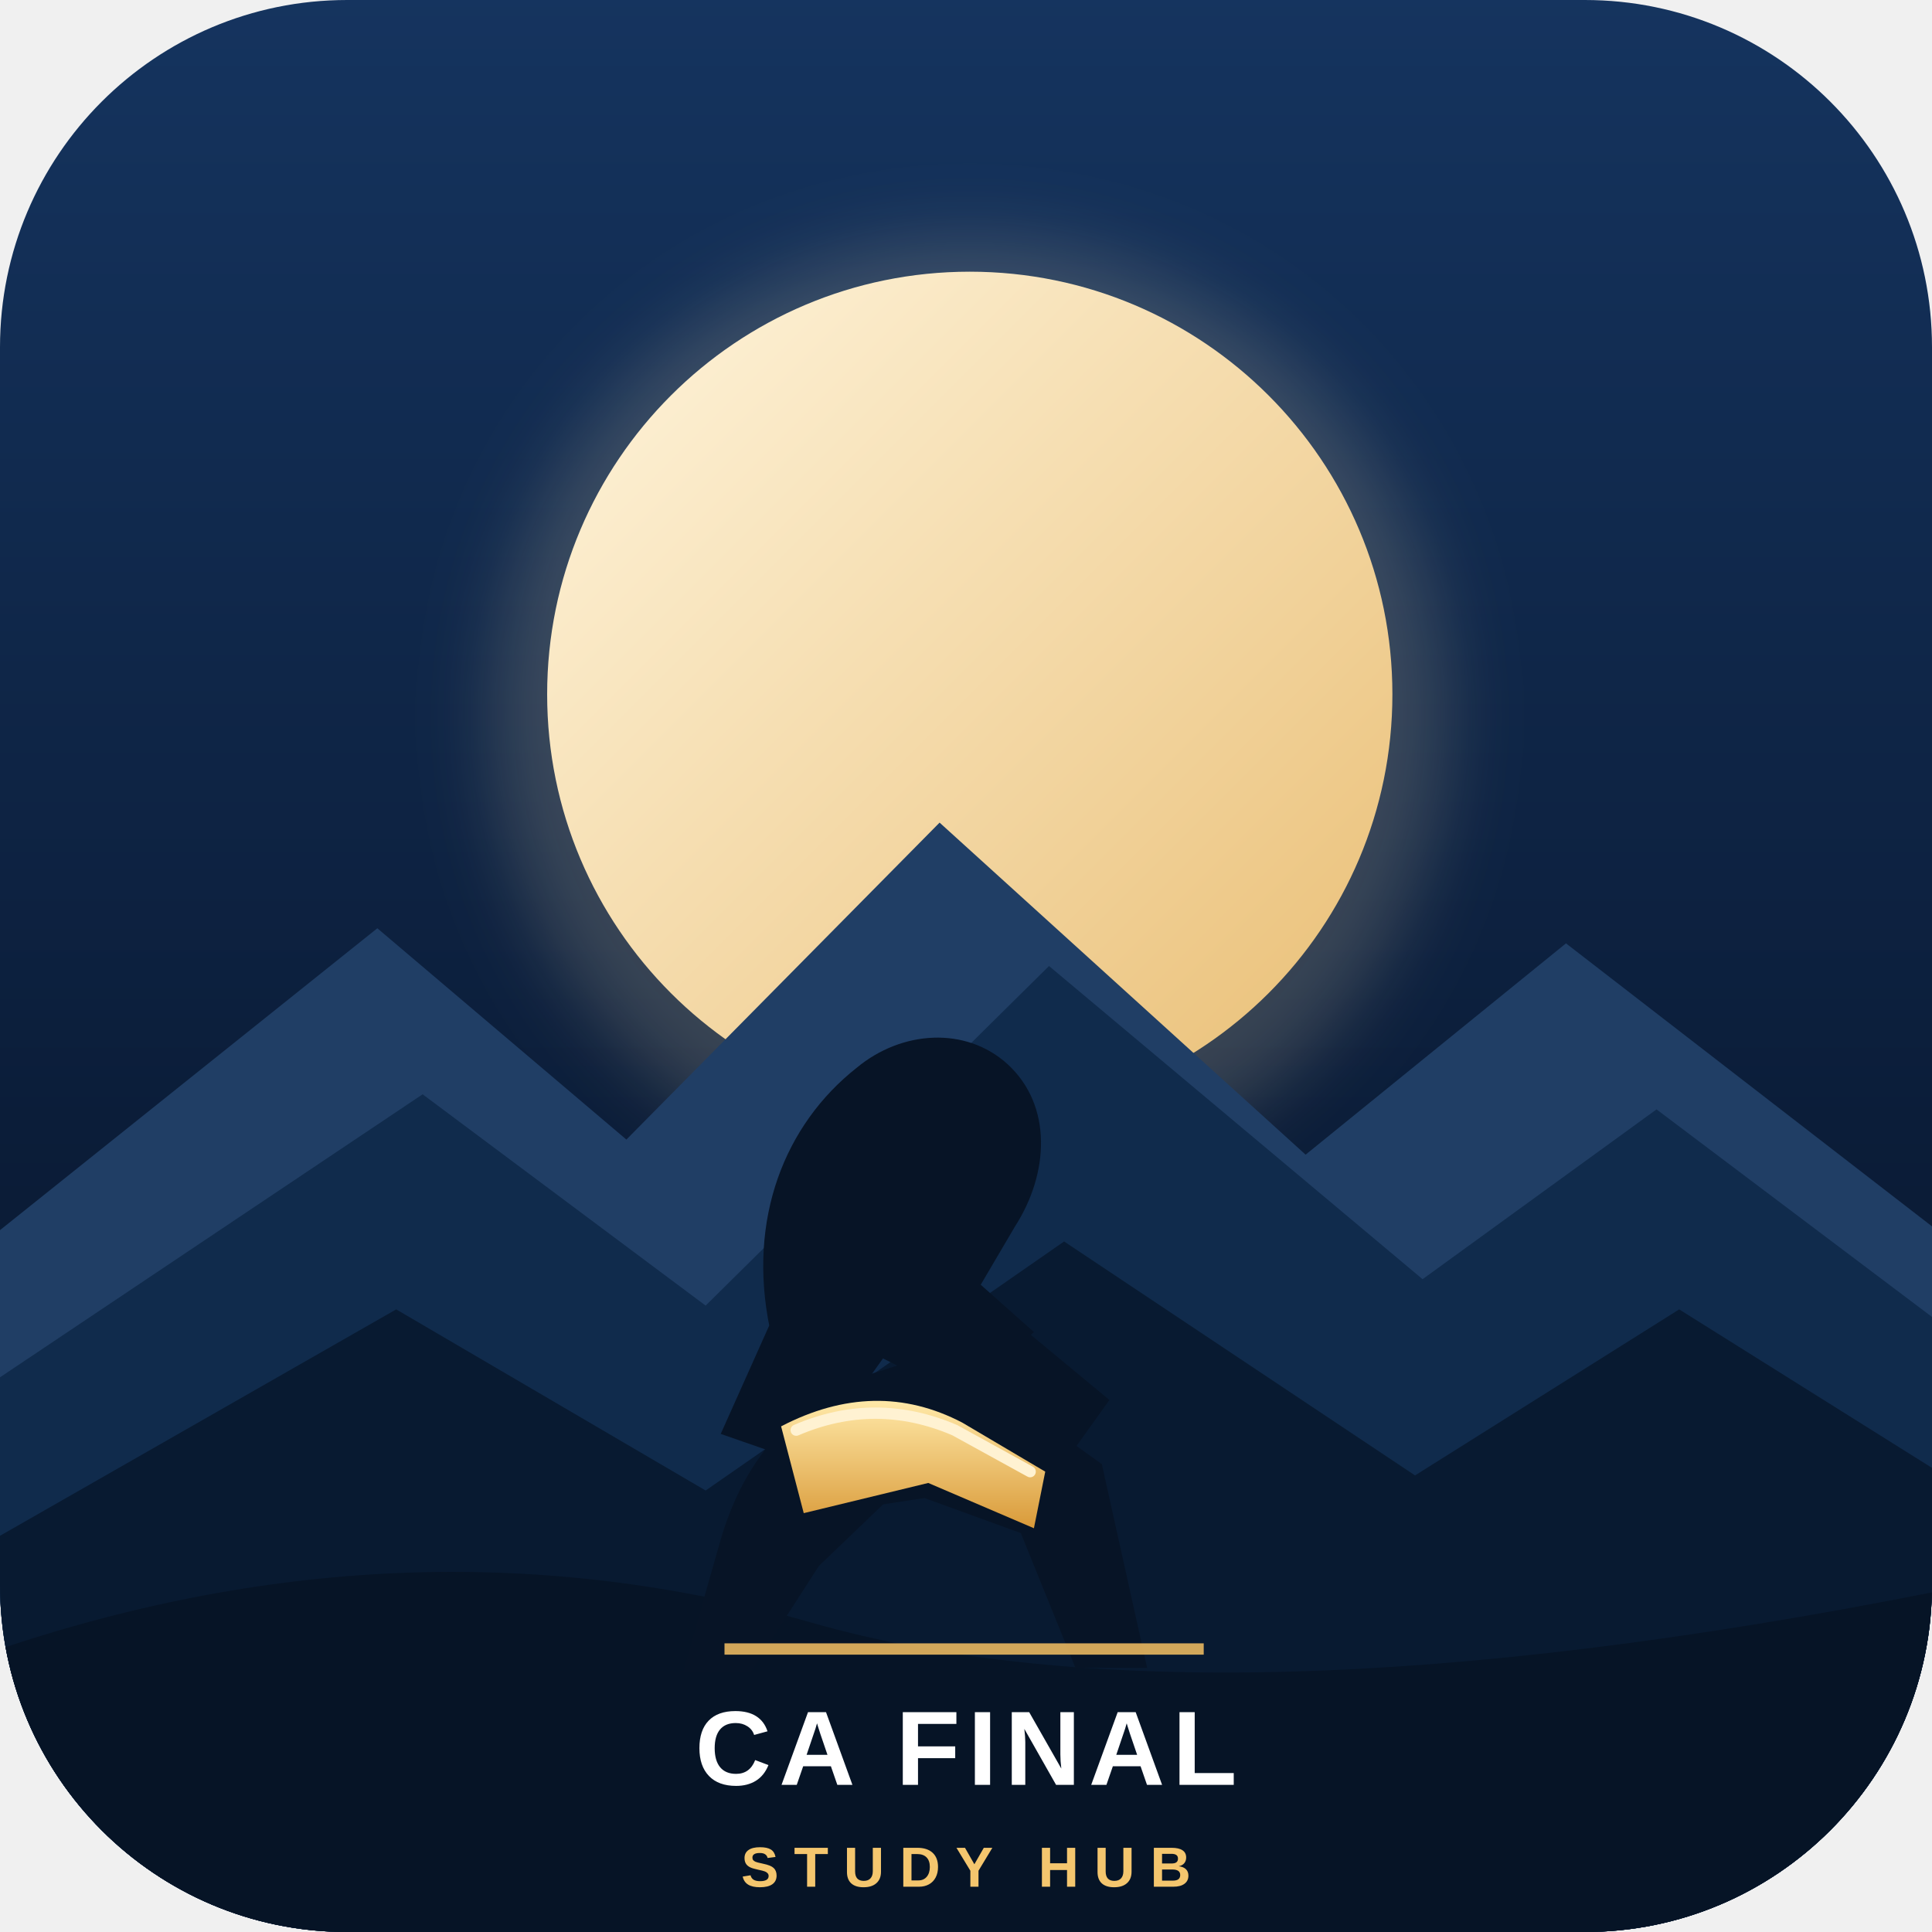
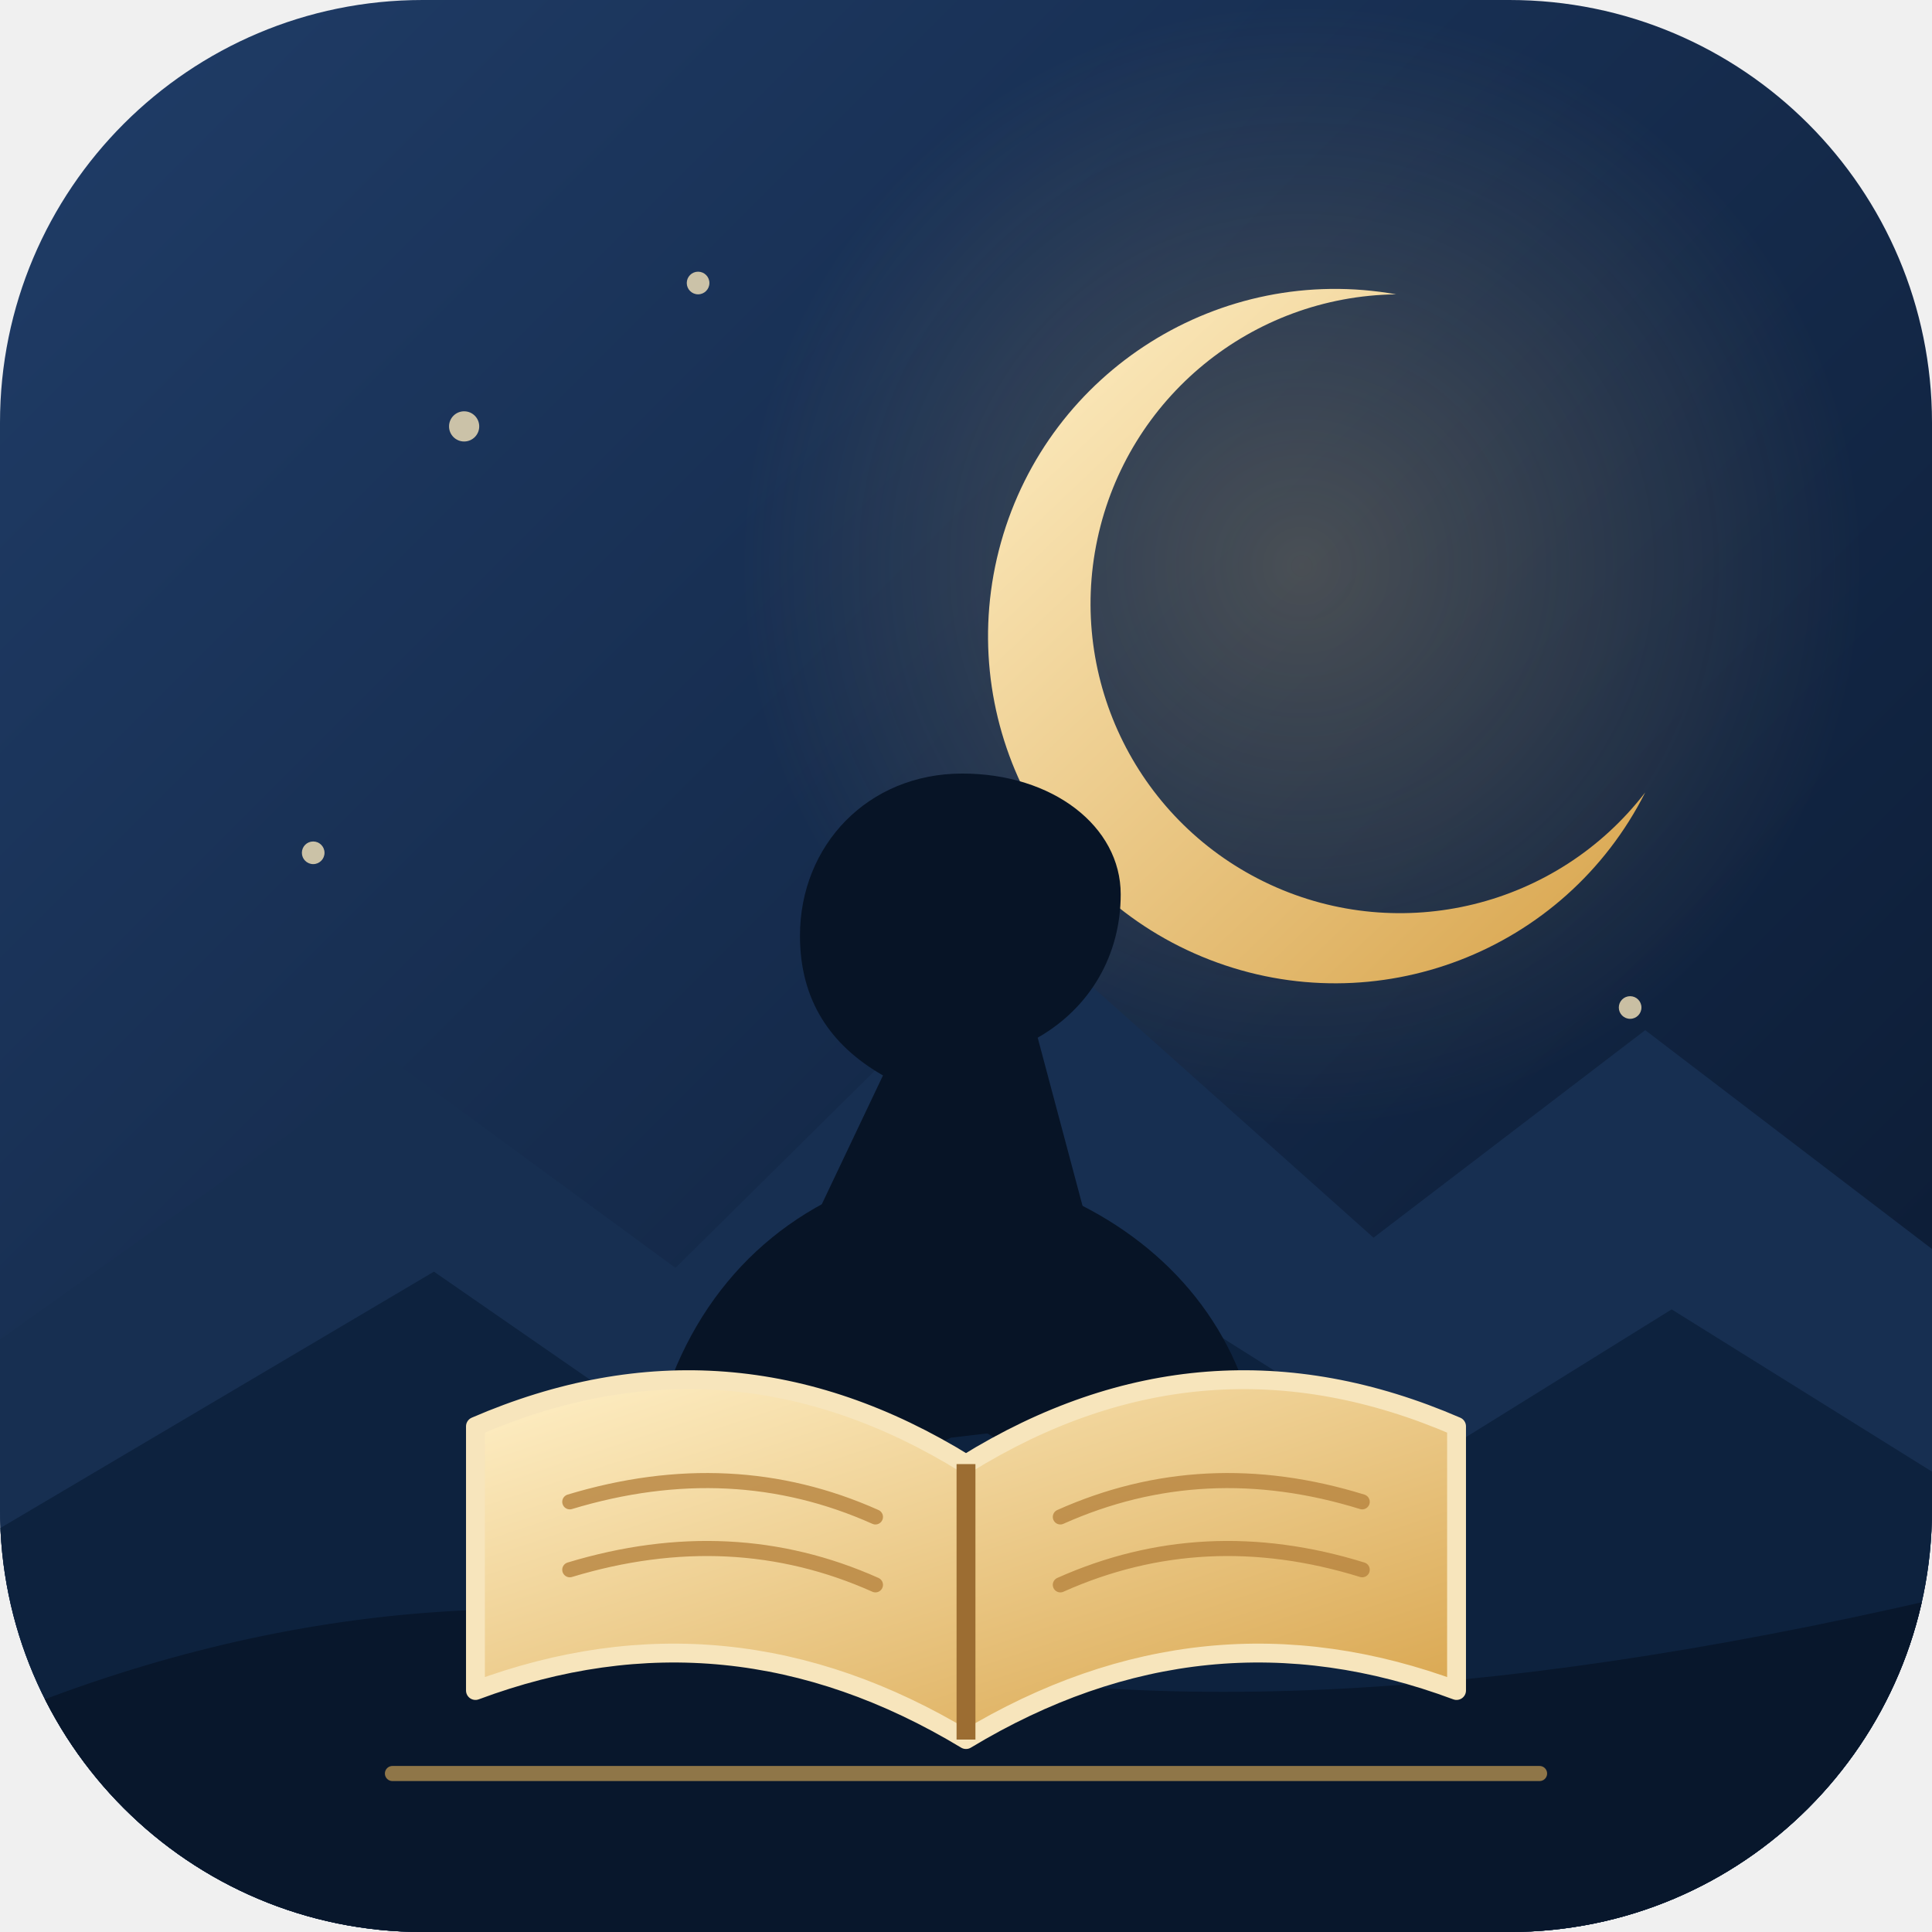
<svg xmlns="http://www.w3.org/2000/svg" width="512" height="512" viewBox="0 0 512 512">
  <defs>
-     <linearGradient id="bg" x2="0" y2="1">
-       <stop stop-color="#15345f" />
-       <stop offset=".58" stop-color="#0b1d39" />
-       <stop offset="1" stop-color="#071326" />
+     <linearGradient id="night" x1="0" y1="0" x2="1" y2="1">
+       <stop stop-color="#203d68" />
+       <stop offset="1" stop-color="#09172d" />
    </linearGradient>
-     <linearGradient id="moon" x2="1" y2="1">
-       <stop stop-color="#fff6df" />
-       <stop offset="1" stop-color="#e9bd72" />
+     <linearGradient id="gold" x1="0" y1="0" x2="0.9" y2="1">
+       <stop stop-color="#fff0c7" />
+       <stop offset="1" stop-color="#d9a64f" />
    </linearGradient>
-     <linearGradient id="gold" x2="0" y2="1">
-       <stop stop-color="#ffe8a7" />
-       <stop offset="1" stop-color="#d99a39" />
-     </linearGradient>
-     <clipPath id="clip">
-       <rect width="512" height="512" rx="92" />
+     <radialGradient id="halo">
+       <stop stop-color="#e6bb70" stop-opacity=".25" />
+       <stop offset="1" stop-color="#e6bb70" stop-opacity="0" />
+     </radialGradient>
+     <clipPath id="round">
+       <rect width="512" height="512" rx="112" />
    </clipPath>
-     <filter id="glow">
-       <feGaussianBlur stdDeviation="10" />
-     </filter>
  </defs>
-   <g clip-path="url(#clip)">
-     <rect width="512" height="512" fill="url(#bg)" />
-     <circle cx="257" cy="190" r="126" fill="#ffe9bb" opacity=".18" filter="url(#glow)" />
-     <circle cx="257" cy="184" r="112" fill="url(#moon)" />
-     <path d="M0 326 100 246 166 302 249 218 346 306 415 250 512 325V512H0Z" fill="#203e65" />
-     <path d="m0 365 112-75 75 56 91-90 99 83 62-45 73 55v163H0Z" fill="#102b4c" />
-     <path d="m0 407 105-60 82 48 95-66 93 62 70-44 67 42v123H0Z" fill="#081a31" />
-     <path d="M0 437q110-37 215-7t297-8v90H0Z" fill="#061426" />
-     <path d="M204 352c-6-29 4-54 23-69 12-10 29-11 40-1 12 11 11 29 2 43l-10 17 35 29-10 14-50-25-20 28-23-8 17-38Z" fill="#071426" />
-     <path d="M228 365q-28 12-37 43l-10 35h18l18-28 24-23 29 13 15 37h19l-12-54-42-30Z" fill="#071426" />
-     <path d="M256 337q-17-4-29 4l-22 18 8 10 24-12 24 8 13-12Z" fill="#071426" />
-     <path d="M202 378q26-13 54 2l29 19-7 10-33-12-33 5Z" fill="#071426" />
-     <path d="M207 378q25-13 48-1l22 13-3 15-28-12-33 8Z" fill="url(#gold)" />
-     <path d="M211 379q21-9 42 0l20 11" fill="none" stroke="#fff2d2" stroke-width="3" stroke-linecap="round" />
-     <path d="M192 437h127" stroke="#e8b75f" stroke-width="3" opacity=".9" />
-     <text x="256" y="473" text-anchor="middle" font-family="Arial,sans-serif" font-size="28" font-weight="800" letter-spacing="2" fill="#fff">CA FINAL</text>
-     <text x="256" y="500" text-anchor="middle" font-family="Arial,sans-serif" font-size="15" font-weight="700" letter-spacing="4" fill="#f4c66e">STUDY HUB</text>
+   <g clip-path="url(#round)">
+     <rect width="512" height="512" fill="url(#night)" />
+     <circle cx="345" cy="150" r="150" fill="url(#halo)" />
+     <path d="M370 78a82 82 0 1 0 66 132 92 92 0 1 1-66-132Z" fill="url(#gold)" />
+     <g fill="#f8e6bc" opacity=".8">
+       <circle cx="123" cy="113" r="4" />
+       <circle cx="185" cy="75" r="3" />
+       <circle cx="432" cy="267" r="3" />
+       <circle cx="83" cy="226" r="3" />
+     </g>
+     <path d="M0 355 104 281l75 55 92-91 93 83 72-55 76 58v181H0Z" fill="#172f51" />
+     <path d="M0 405 115 337l78 54 92-61 92 58 66-41 69 43v122H0Z" fill="#0d223e" />
+     <path d="M0 455q112-46 223-18t289-13v88H0Z" fill="#08172c" />
+     <path d="M255 205c-25 0-43 19-43 43 0 17 8 29 22 37l-19 40 36 20 36-25-12-45c14-8 22-22 22-38 0-18-18-32-42-32Z" fill="#071426" />
+     <path d="M229 314c-29 11-49 35-56 68l-14 57h42l24-42 32-20 31 19 21 43h42l-20-68c-8-27-29-47-57-57l-21 20Z" fill="#071426" />
+     <path d="M204 351q51-25 103 0l40 33-13 16-48-23-34 4-41 19-17-17Z" fill="#071426" />
+     <path d="M126 378q67-29 130 10 63-39 130-10v70q-67-25-130 13-63-38-130-13Z" fill="url(#gold)" stroke="#f7e5bc" stroke-width="5" stroke-linejoin="round" />
+     <path d="M256 388v73" stroke="#9c6d32" stroke-width="5" />
+     <path d="M151 398q43-13 81 4M151 416q43-13 81 4M281 402q38-17 80-4M281 420q38-17 80-4" fill="none" stroke="#b7833e" stroke-width="4" stroke-linecap="round" opacity=".8" />
+     <path d="M104 470h304" stroke="#d7a957" stroke-width="4" stroke-linecap="round" opacity=".65" />
  </g>
</svg>
